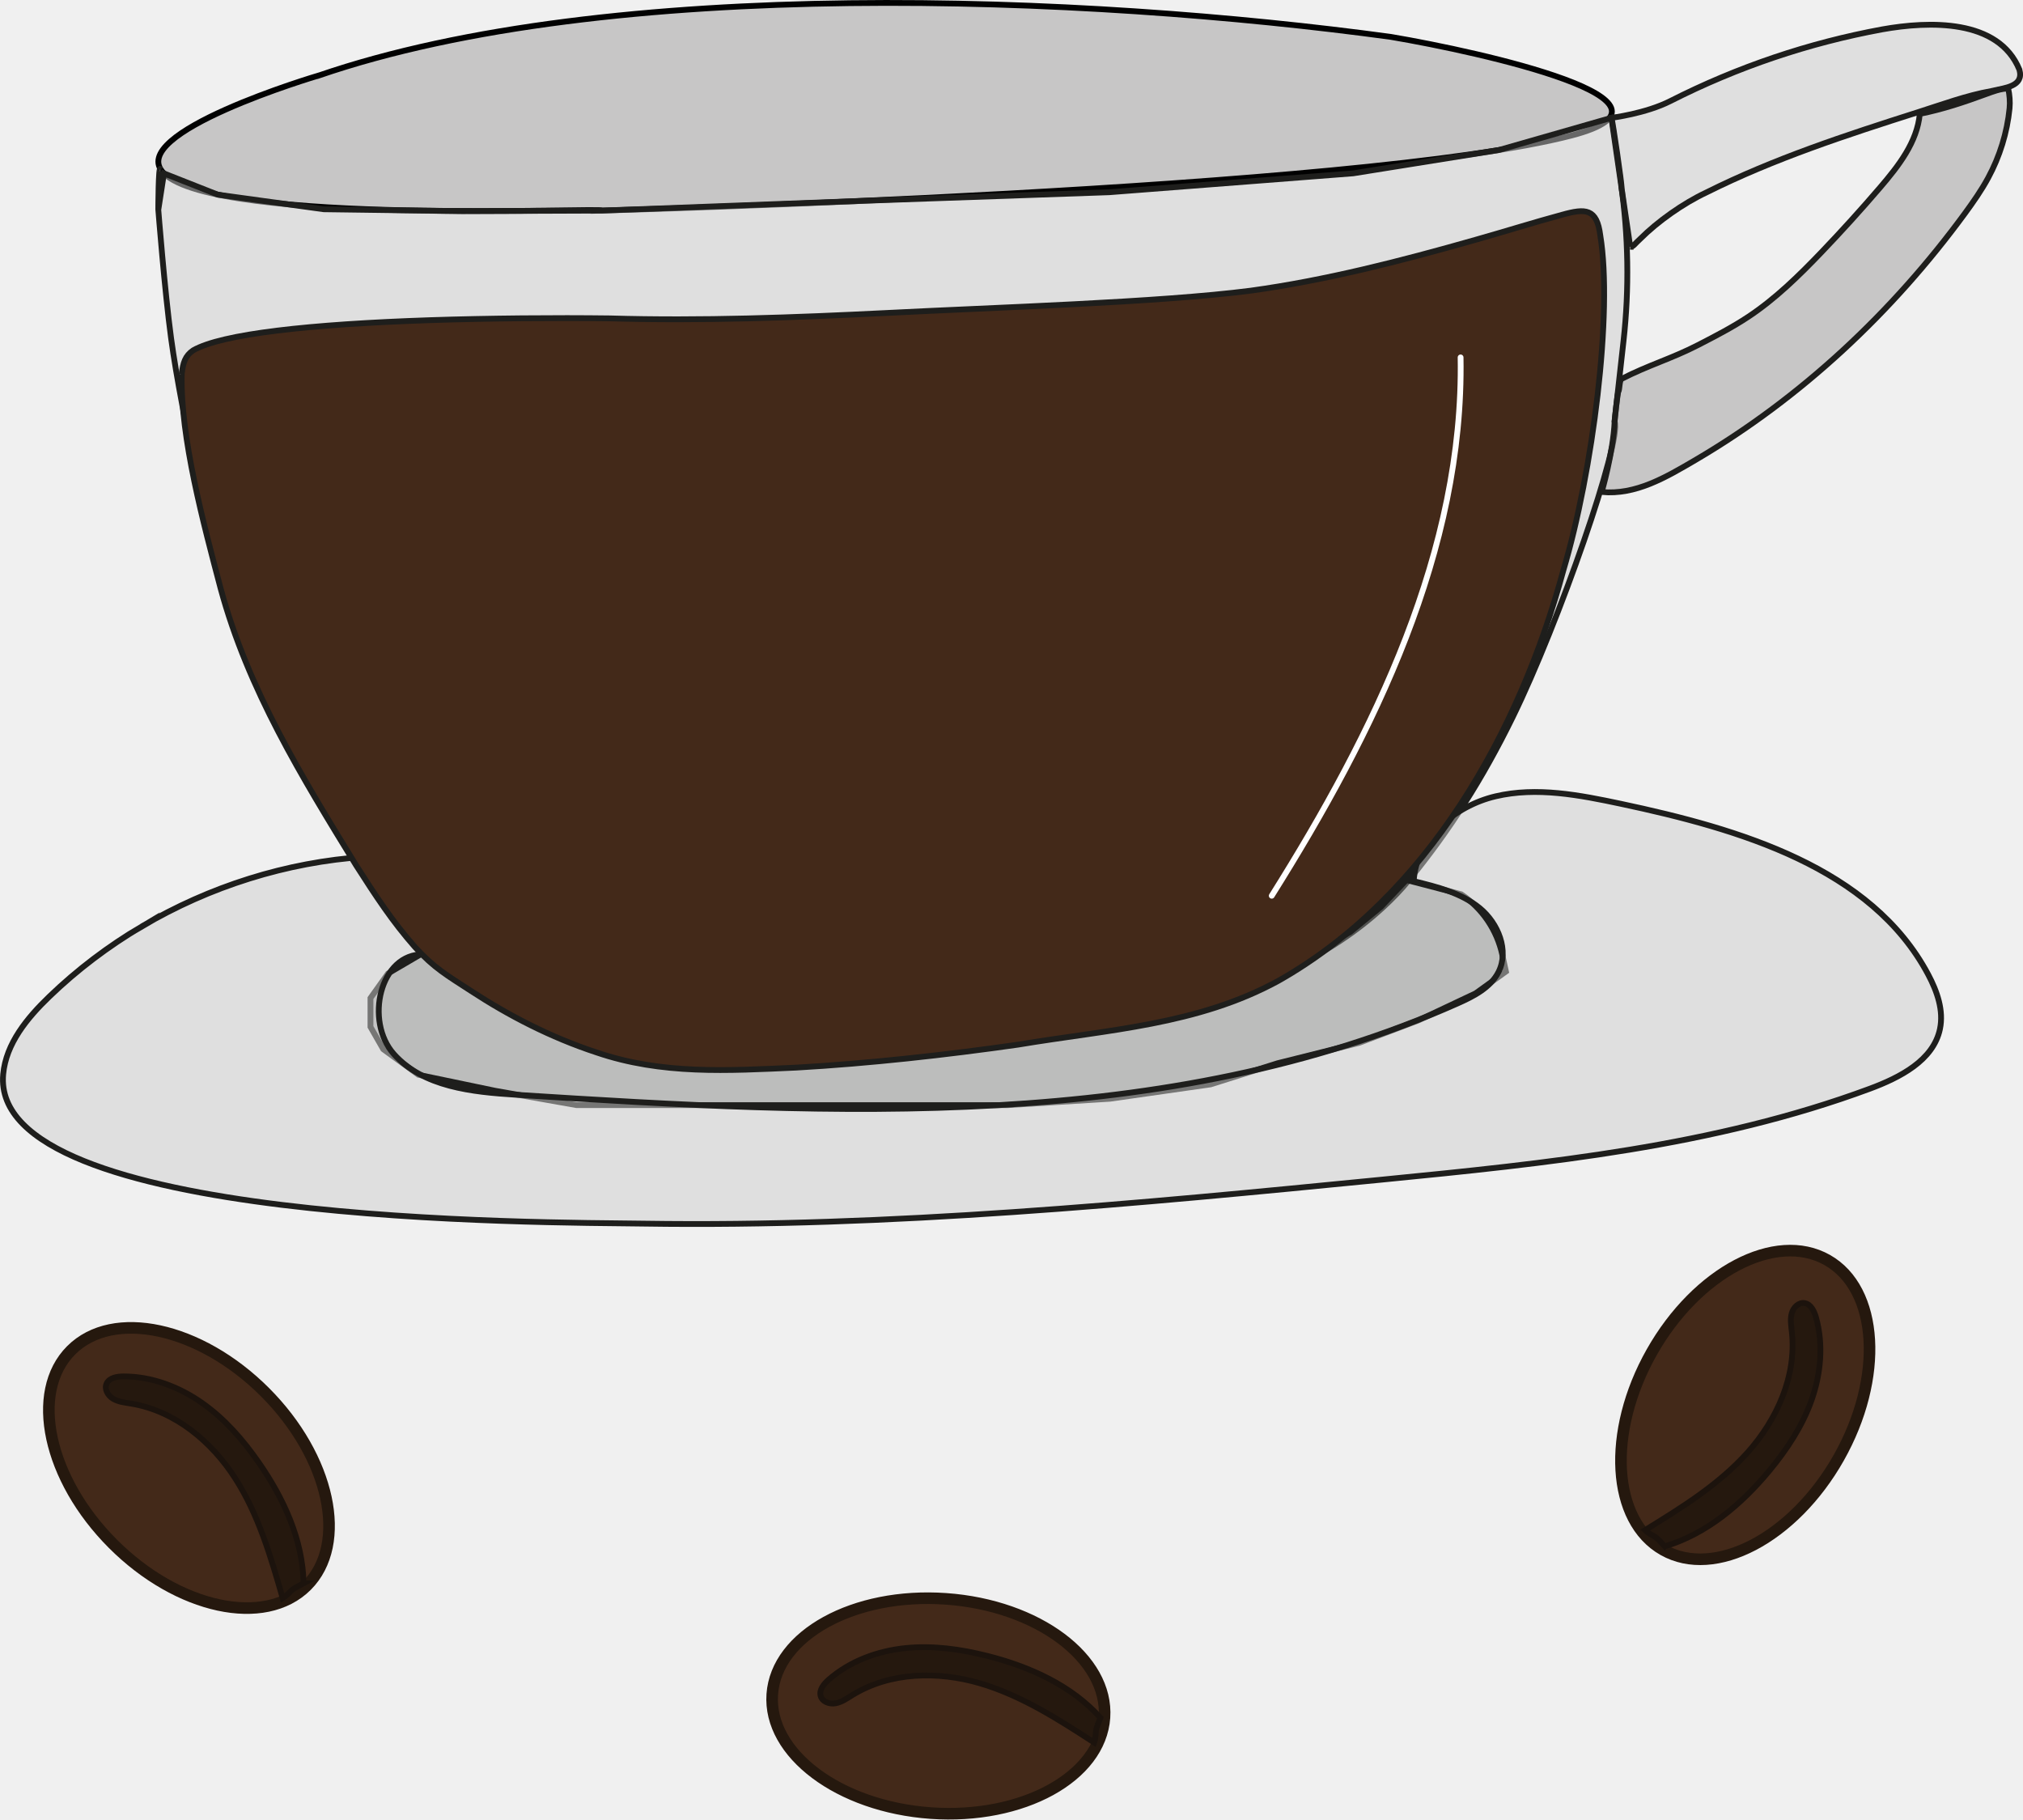
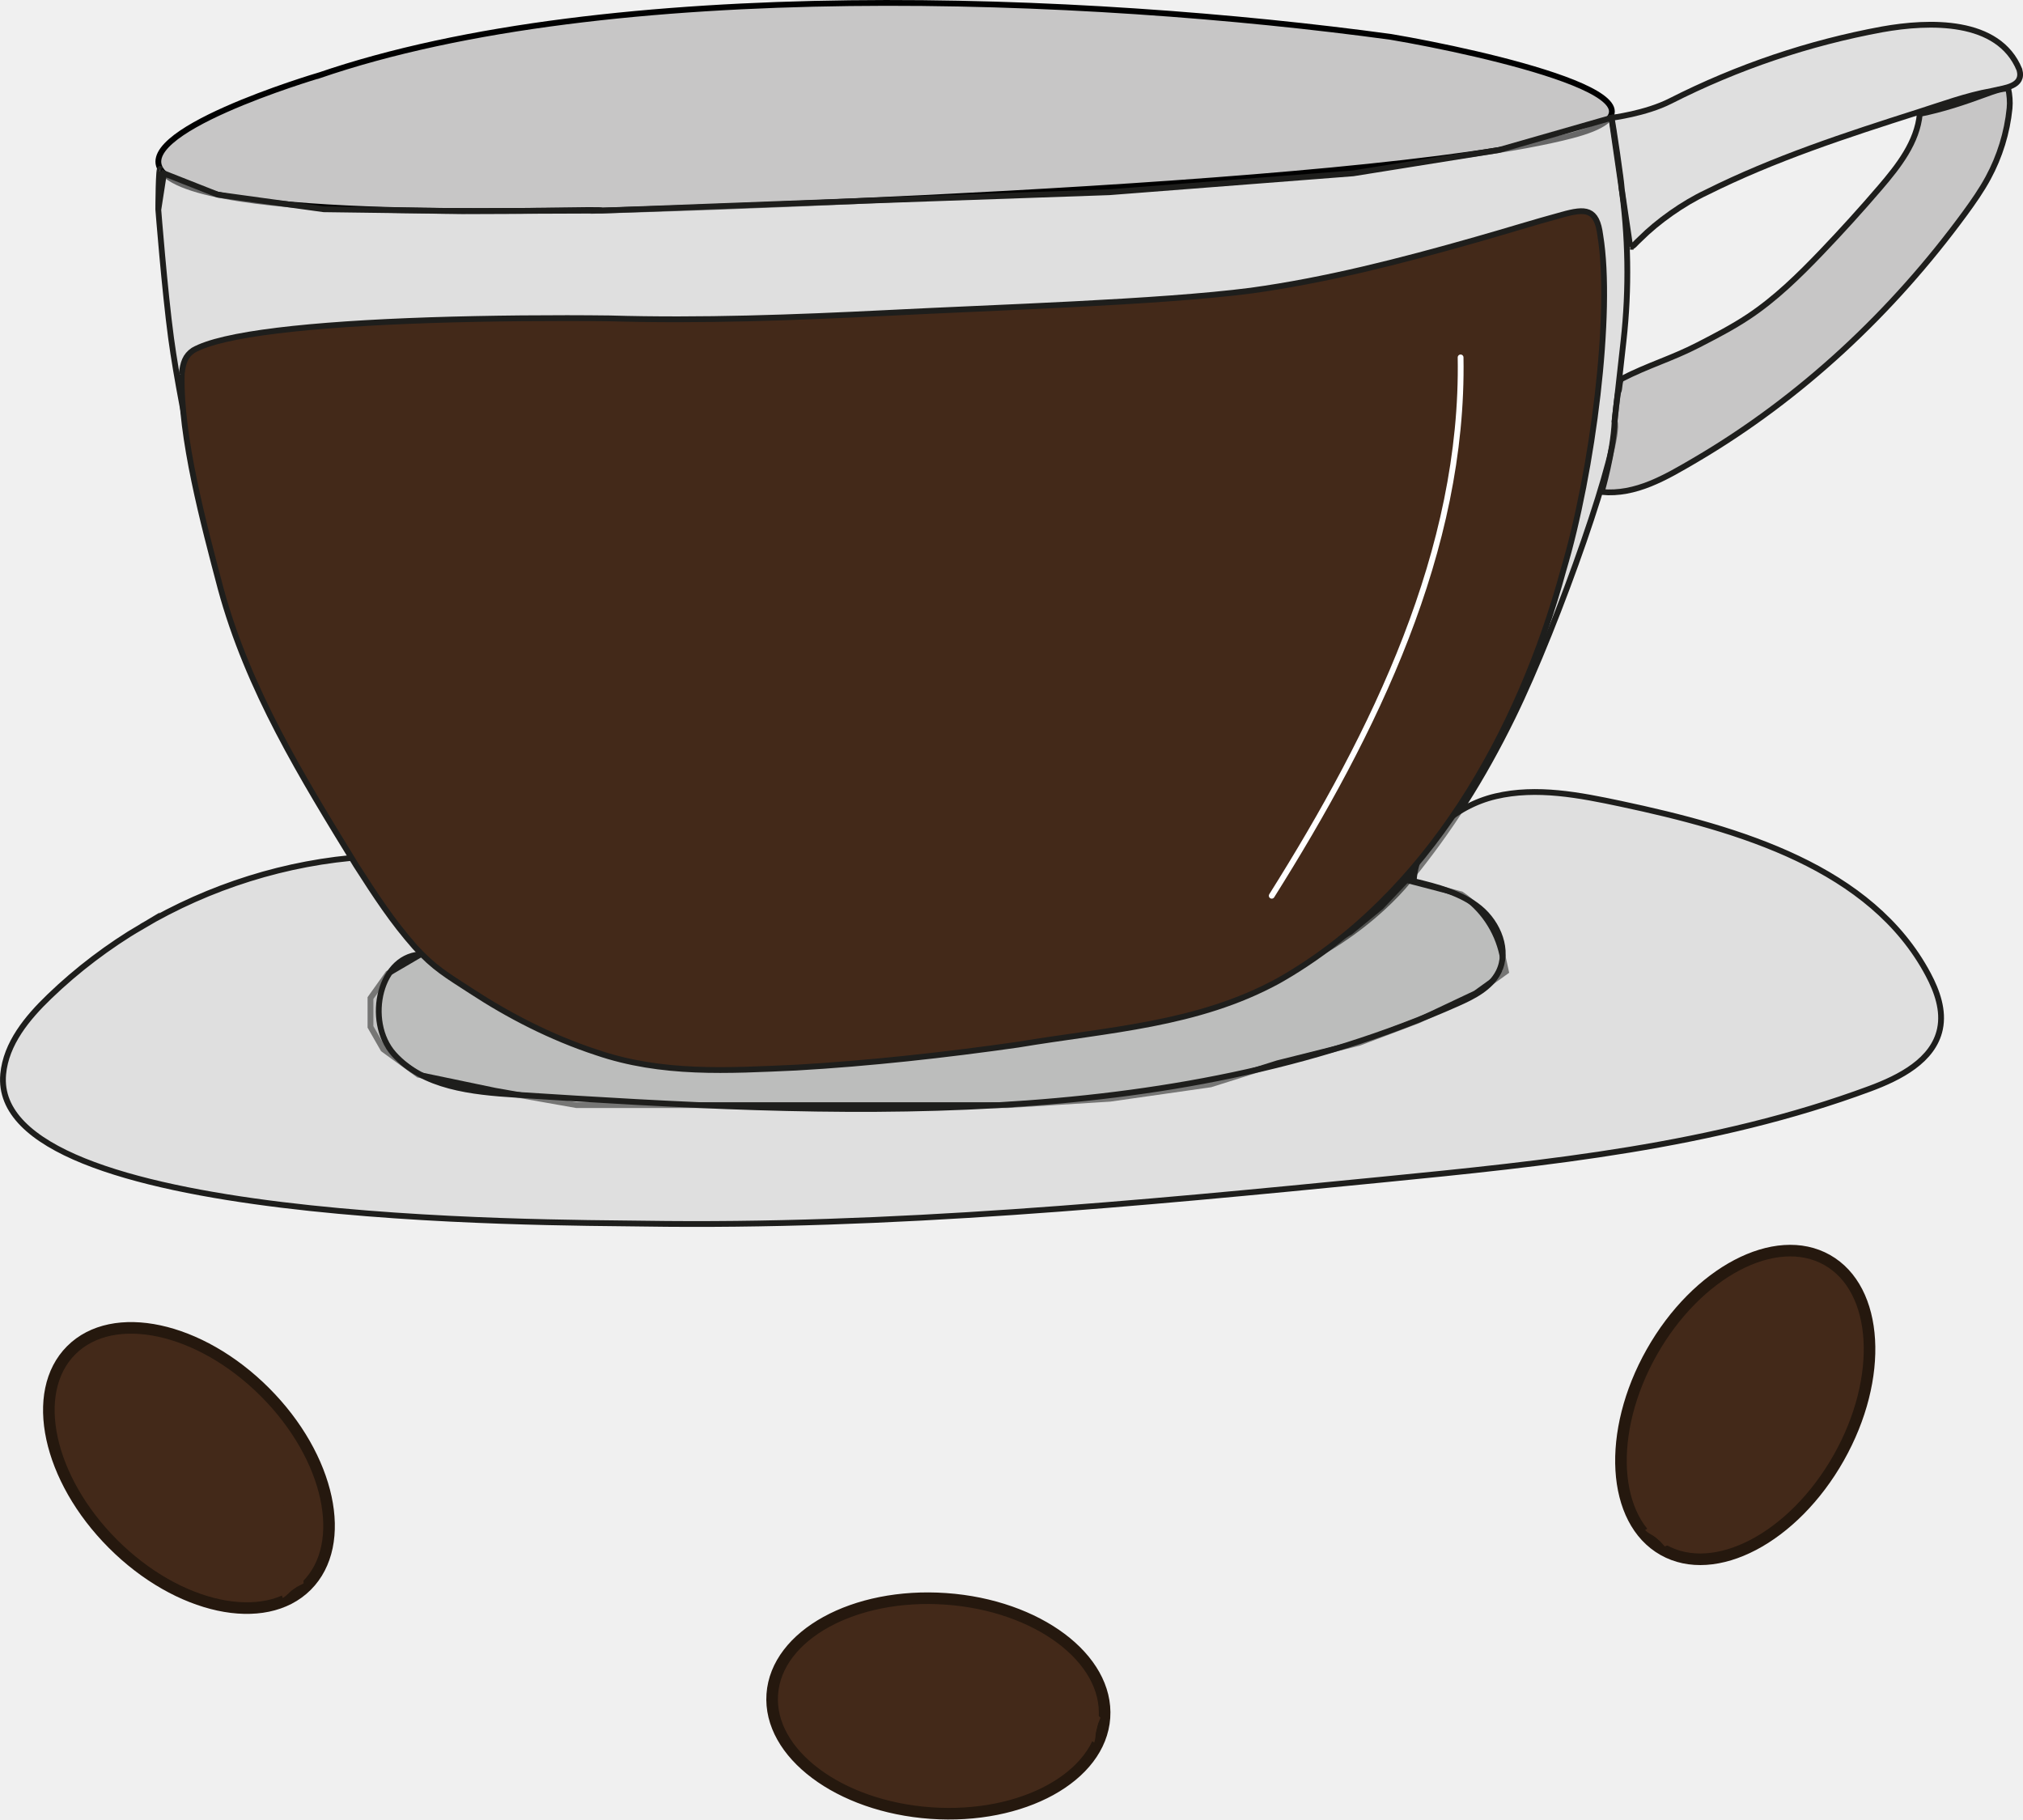
<svg xmlns="http://www.w3.org/2000/svg" id="Lag_1" data-name="Lag 1" viewBox="0 0 349.31 314.13">
  <defs>
    <style>
      .cls-1, .cls-2, .cls-3, .cls-4, .cls-5, .cls-6, .cls-7, .cls-8 {
        stroke-miterlimit: 10;
      }

      .cls-1, .cls-3, .cls-4, .cls-7 {
        stroke: #1e1e1c;
      }

      .cls-1, .cls-5 {
-         fill: #432919;
+         fill: #432919; 1e1e1c
      }

      .cls-2 {
-         fill: #25180e;
-         stroke: #1c130d;
+         fill: #432919;
+         stroke: #;
      }

      .cls-3 {
        fill: rgba(137, 138, 136, .5);
      }

      .cls-4 {
        fill: rgba(207, 206, 206, .5);
      }

      .cls-5 {
        stroke: #25180e;
        stroke-width: 2px;
      }

      .cls-6 {
        fill: none;
        stroke: #fff;
        stroke-linecap: round;
      }

      .cls-7, .cls-8 {
        fill: rgba(158, 157, 156, .5);
      }

      .cls-8 {
        stroke: #010101;
      }
    </style>
  </defs>
  <g id="Kaffekop">
    <path class="cls-8" d="M54.96,13.07C105.23-4.23,187.6-.8,240.16,6.37c15.78,2.67,53.71,11.15,31.21,17.02-36.35,9.48-167.44,12.97-167.44,12.97,1.08-.61-66.43,2.64-75.63-6.43-7.01-6.91,26.65-16.87,26.65-16.87h0Z" />
    <path class="cls-4" d="M27.35,36.14l.96-6.2,9.3,3.67,18.29,2.52,23.91.32,24.12-.09,45.76-1.71,41.86-1.46,42.1-3.26,25.18-4.03,19.41-5.56,1.64,11.33c1.31,9.02,1.46,18.16.45,27.22l-1.55,13.86c1.33,3.38-9.66,34.9-17.59,51.08-5.17,10.55-10.8,19.43-17.91,28.12-1.35,1.66-2.86,3.21-4.39,4.63-5.21,4.82-11.28,8.61-17.8,11.41-3.35,1.44-7.31,3.18-8.3,3.67-4.02,2-8.33,3.37-12.78,3.99-.05,0-.09.01-.14.02-11.36,1.54-28.6,3.74-43.06,5.99-8.41,1.31-16.91,1.98-25.42,1.88-9.22-.11-14.43.74-27.39-2.06,0,0-3.99-1.77-9.14-4.25-7.79-3.77-18.23-9.2-21.44-12.65-2.72-2.92-5.15-7.16-6.7-10.17-1.77-3.43-1.61-3.53-3.74-6.75-1.62-2.45-5.4-8.11-6.52-9.66-.61-.85-1.23-1.79-1.75-2.62-1.11-1.76-2.26-3.5-3.45-5.2-.63-.9-3.22-5.99-5.48-10.52-2.42-4.85-4.48-9.87-6.16-15.02-1.18-3.6-2.34-7.29-2.46-8.15,0-.03,0-.06-.02-.09-.27-1.15-5.75-24.38-7.6-38.01-1.12-8.27-2.21-22.24-2.21-22.24,0,0,.02-7.82.37-6.94" />
    <path class="cls-4" d="M281.48,42.61c.54.03.78-.51,1.75-1.38,3.02-3.01,7.38-6.11,11.45-8.02,11.65-5.82,24.04-9.87,36.44-13.82,4.15-1.32,8.43-2.91,12.71-3.67,2.37-.56,5.67-.77,4.86-3.69-3.61-8.82-15.62-8.4-23.68-6.96-12.66,2.33-24.95,6.47-36.6,12.38-4.27,2.17-10.15,2.89-10.15,2.89.22.8,1.81,11.57,1.75,12.23l1.48,10.04Z" />
    <path class="cls-7" d="M331.49,19.66c-.45,4.88-3.68,9.01-6.87,12.73-3.26,3.81-6.63,7.52-10.1,11.15-3.89,4.06-7.94,8.03-12.62,11.14-2.77,1.84-5.74,3.37-8.69,4.89-4.56,2.35-8.65,3.5-13.21,5.85-.39.2-.33,1.83-.55,2.2-.18.31-.63,4.76-.65,5.12-.25,5.45-2.24,12.21-2.24,12.21,5.9.55,11.05-2.52,16.16-5.51,18.28-10.72,34.05-25.52,46.57-42.61,1.44-1.97,2.84-3.97,4-6.11,2.01-3.71,3.28-7.82,3.7-12.02.11-1.13,0-2.31-.23-3.42-1.34.02-2.62.52-3.88.98-3.78,1.39-7.43,2.61-11.37,3.4Z" />
    <polygon class="cls-7" points="98.53 171.49 94.43 177.23 100.42 180.05 108.66 182.46 117.71 183.58 125.93 183.58 139.62 183.58 156.38 181.65 179.99 178.27 199.58 175.64 212.35 171.65 230.12 162.99 233.16 160.92 230.16 157.24 221.81 155.05 210.3 153.68 197.02 152.58 186.74 153.41 166.88 155.32 152.77 155.46 137.43 157.24 124.42 159.84 115.1 161.9 107.98 165.32 98.53 171.49" />
    <path class="cls-3" d="M63.97,172.33l3.03-4.25,5.99-3.51,11.81,7.76,15.62,7.72,13.46,3.31,17.07.17,16.29-.72,21.14-2.88,24.92-3.19,14.34-2.69,13-6.07,12.51-7.07,5.3-4.34,4.39-4.63,9.47,2.47h0c3.63,2.43,6.17,6.17,7.09,10.44l.63,2.89-5.24,3.77-9.93,4.69-10.2,3.86-14.06,3.52-11.58,3.65-17.37,2.48-17.7,1.1h-74.4l-14.06-2.48-13.24-2.76-6.07-4.41-2.21-3.86v-4.96Z" />
    <path class="cls-4" d="M24.48,159.96c11.69-6.91,24.99-11.11,38.54-12.02,2.46,6.11,5.91,11.82,10.17,16.84-7.61-.23-10.26,11.54-5.18,17.22s13.49,6.54,21.09,7.02c54.9,3.51,112.32,6.59,162.58-15.77,2.77-1.23,5.7-2.72,7.07-5.43,1.86-3.7-.04-8.4-3.24-11.03s-7.38-3.67-11.4-4.65c.36-7.27,7.04-12.98,14.13-14.65s14.5-.22,21.62,1.29c20.48,4.35,43.25,11,53.08,29.48,1.54,2.9,2.71,6.21,2.03,9.42-1.15,5.42-6.92,8.37-12.12,10.3-26.87,9.97-55.76,12.89-84.29,15.7-42.34,4.17-84.83,8.23-127.42,7.59-16.69-.25-112.99.23-110.59-25.8.49-5.3,4.15-9.73,7.99-13.42,4.82-4.64,10.19-8.7,15.95-12.1Z" />
    <path class="cls-1" d="M149.48,160.86c7.67-1.02,15.62,1.12,23.13-.75,4.7-1.17,8.98-3.85,13.78-4.51s10.7,1.86,11.11,6.69c.3,3.47-2.34,6.48-5.12,8.59-3.55,2.7-7.78,4.76-12.24,4.88-5.43.15-10.48-2.52-15.7-4.02-7.56-2.18-15.81-1.9-23.21.8-1.81.66-3.61,1.47-5.53,1.65s-4.06-.43-5.11-2.04c-3.95-6.04,15.27-10.8,18.88-11.28Z" />
    <path class="cls-6" d="M260.03,42.65c.57,33.31-14.88,64.75-32.61,92.95" />
  </g>
  <ellipse id="Kaffebønneecclipse3" class="cls-5" cx="32.63" cy="253.46" rx="18.54" ry="28.75" transform="translate(-169.67 97.31) rotate(-45)" />
  <path class="cls-2" d="M52.42,273.39c-.13-7.49-3.41-14.64-7.74-20.87-2.7-3.89-5.87-7.54-9.8-10.3s-8.68-4.58-13.54-4.57c-1.11,0-2.42.22-2.91,1.19-.48.94.17,2.12,1.1,2.67s2.06.66,3.13.84c7.59,1.25,13.91,6.59,17.95,12.89,4.04,6.3,6.14,13.55,8.2,20.68.57-.33.99-.78,1.46-1.24.6-.59,1.41-.88,2.16-1.29Z" />
  <ellipse id="Kaffebønneecclipse1" class="cls-5" cx="162.01" cy="294.53" rx="18.54" ry="28.75" transform="translate(-143.16 435.46) rotate(-85.97)" />
  <path class="cls-2" d="M190.02,296.59c-5-5.57-12.18-8.82-19.53-10.68-4.59-1.16-9.38-1.84-14.16-1.35s-9.56,2.23-13.22,5.43c-.84.73-1.68,1.76-1.42,2.8.26,1.03,1.52,1.49,2.58,1.3s1.99-.85,2.91-1.42c6.55-4.03,14.82-4.14,22.01-2.04,7.18,2.11,13.52,6.2,19.75,10.24.22-.62.24-1.24.29-1.89.07-.84.49-1.6.79-2.39Z" />
  <ellipse id="Kaffebønneecclipse2" class="cls-5" cx="301.36" cy="242.59" rx="28.75" ry="18.54" transform="translate(-58.11 385.6) rotate(-60.53)" />
  <path class="cls-2" d="M287.46,266.99c7.18-2.13,13.2-7.21,18.04-13.04,3.02-3.65,5.7-7.68,7.3-12.2s2.09-9.59.77-14.27c-.3-1.07-.86-2.27-1.92-2.48-1.04-.21-2,.73-2.28,1.77s-.08,2.16.03,3.24c.83,7.64-2.63,15.16-7.62,20.75-4.99,5.58-11.41,9.54-17.73,13.43.47.46,1.02.75,1.58,1.07.73.42,1.23,1.13,1.82,1.74Z" />
  <g id="kaffe">
    <path class="cls-1" d="M31.38,64.6c.21-1.93.58-3.17,1.99-4.12,4.95-2.82,19.97-4.5,40.91-5.2,10.05-.33,21.67-.43,31-.31,15.79.46,31.73-.13,47.98-.94,18.5-.95,46.87-1.8,62.74-3.85,12.85-1.77,25.72-5.06,38.76-8.77,5.14-1.45,9.98-2.98,14.93-4.32,4.11-1.15,6.04-1.11,6.63,3.55,2.19,13.36-1.29,40.77-6.37,57.81-7.59,27.95-23.42,56.31-49.22,70.9-13.97,7.63-29.43,8.42-44.96,11.02-12.42,1.77-25.62,3.24-38.24,3.96-11.87.53-23.22,1.25-34.59-2.64-7.84-2.58-15.12-6.35-21.58-10.58-4.15-2.7-6.35-3.92-9.68-7.56-3.91-4.42-6.81-8.87-10.16-14.1-9.37-15.28-18.68-30.34-23.43-47.87-2.94-11.14-6.97-26.1-6.71-36.88v-.11Z" />
    <path class="cls-6" d="M252.2,61.71c.57,33.31-14.88,64.75-32.61,92.95" />
  </g>
</svg>
